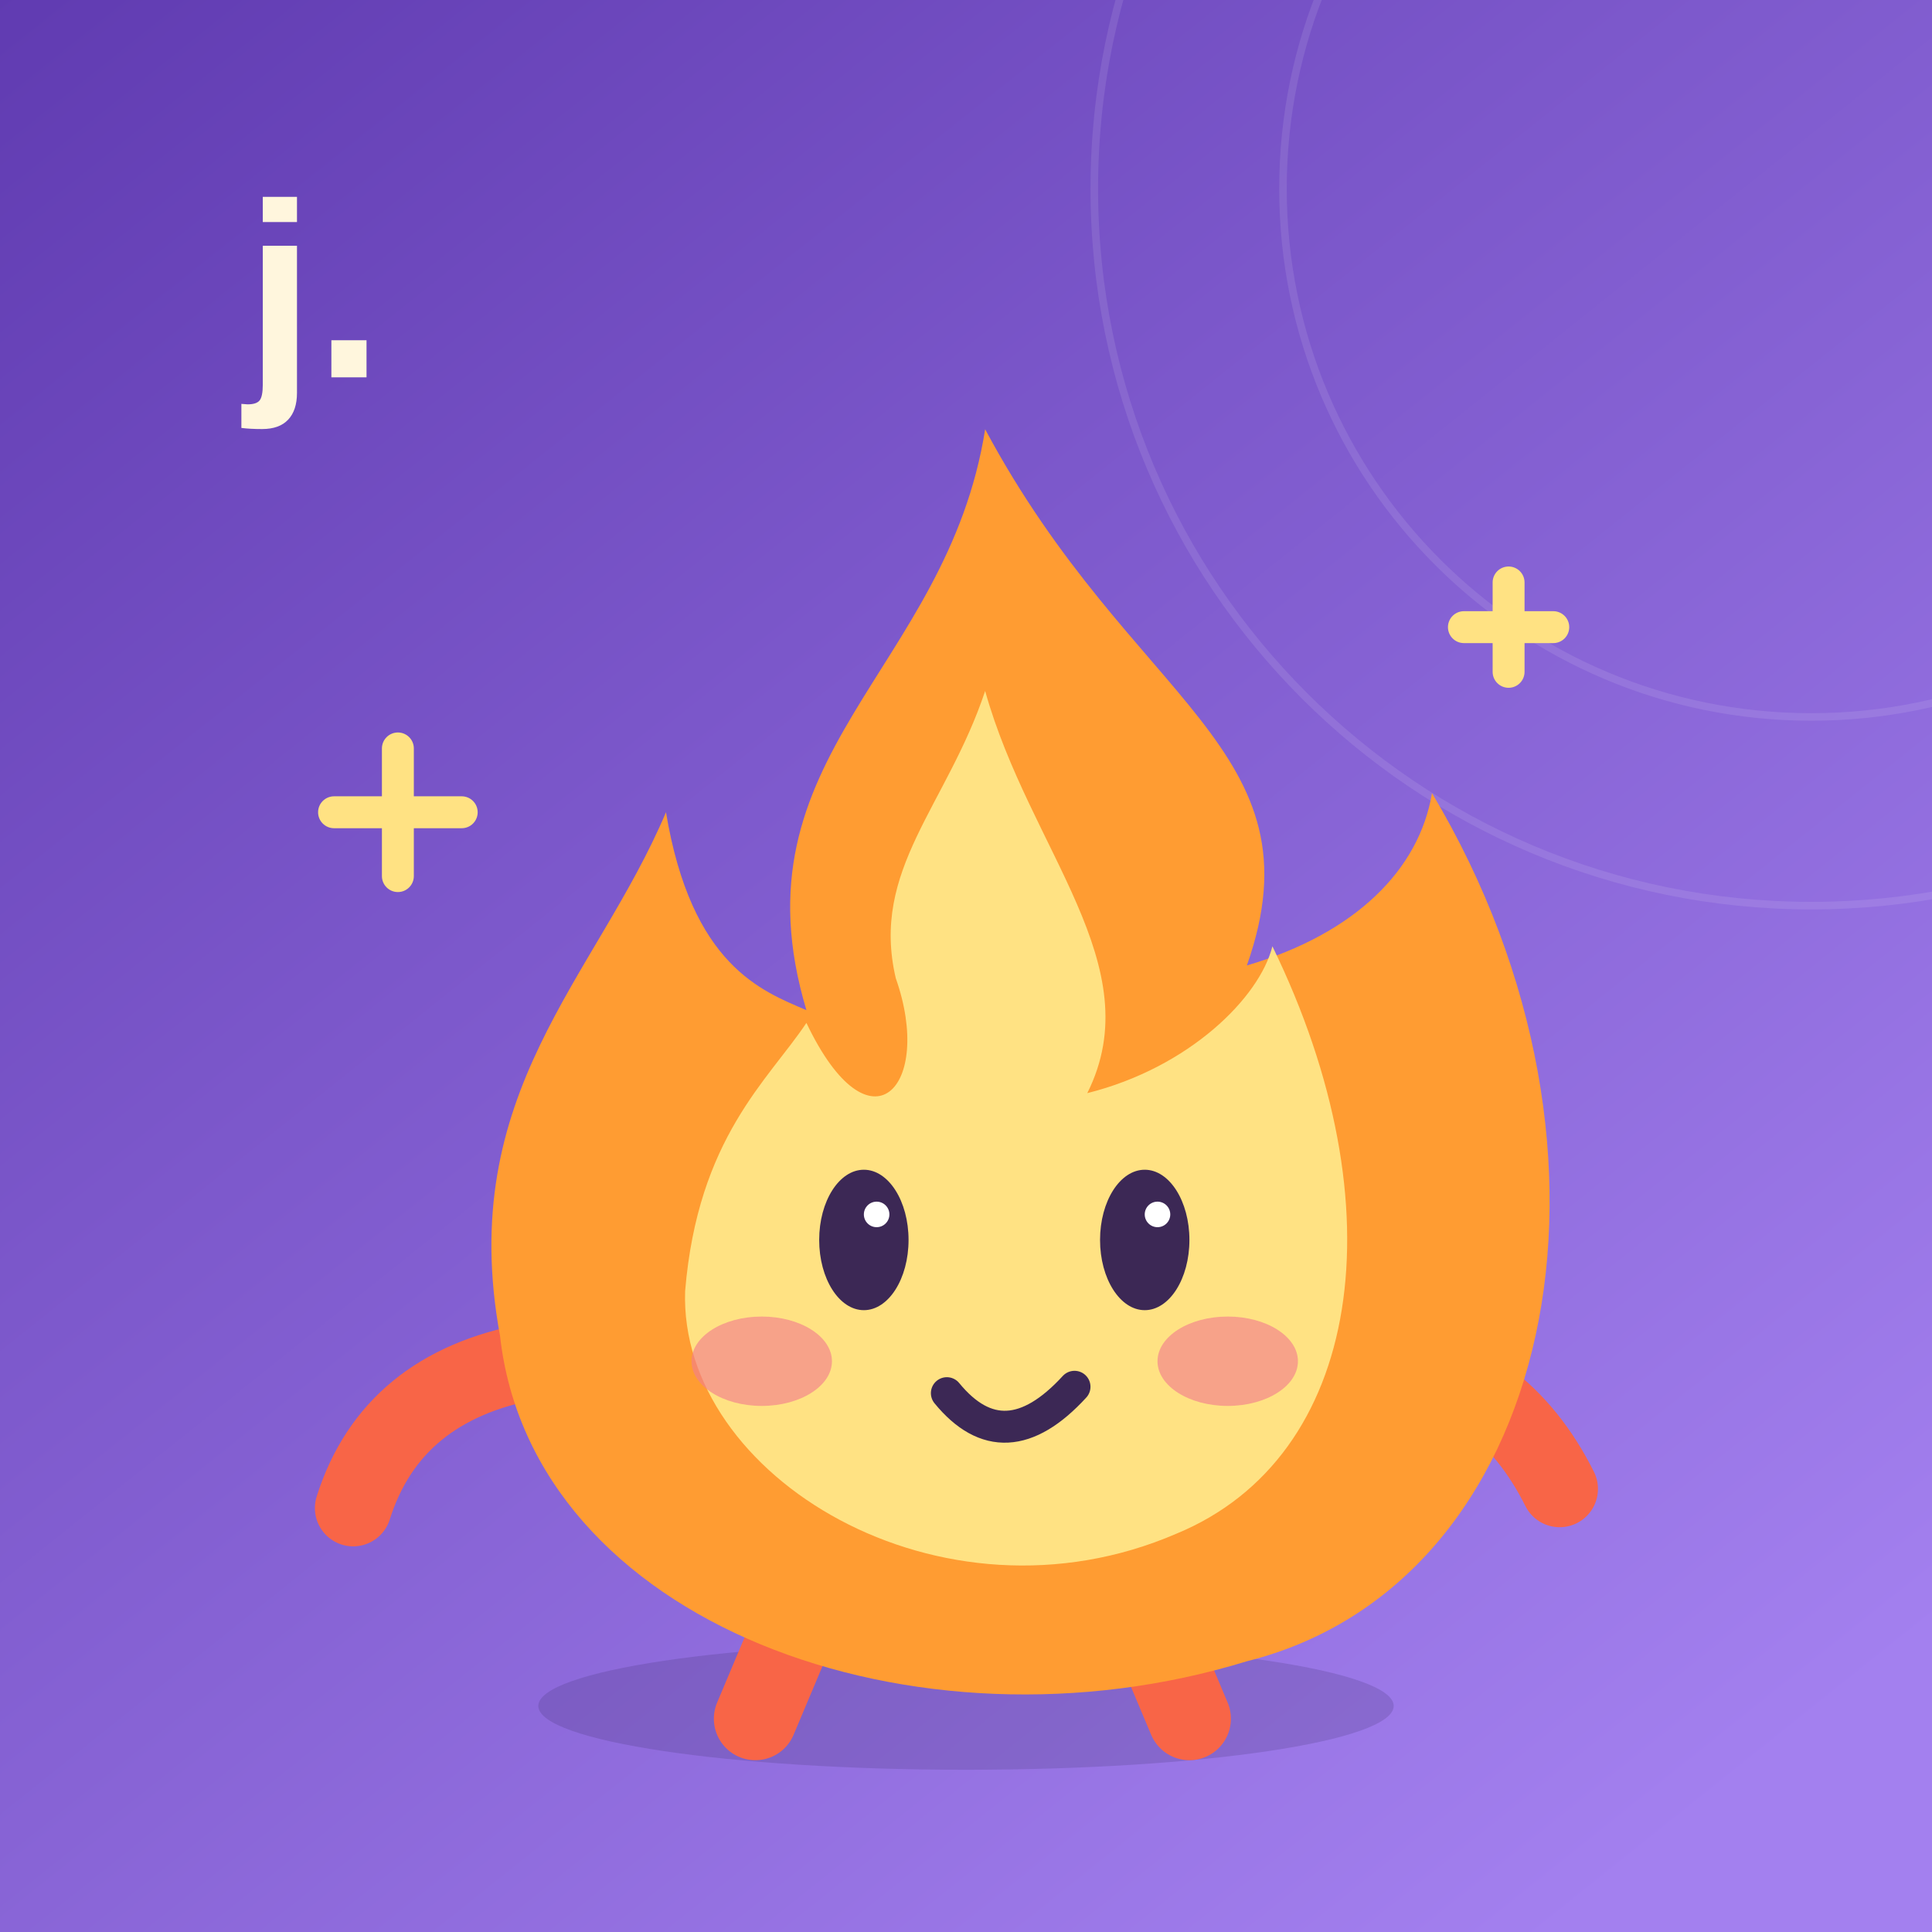
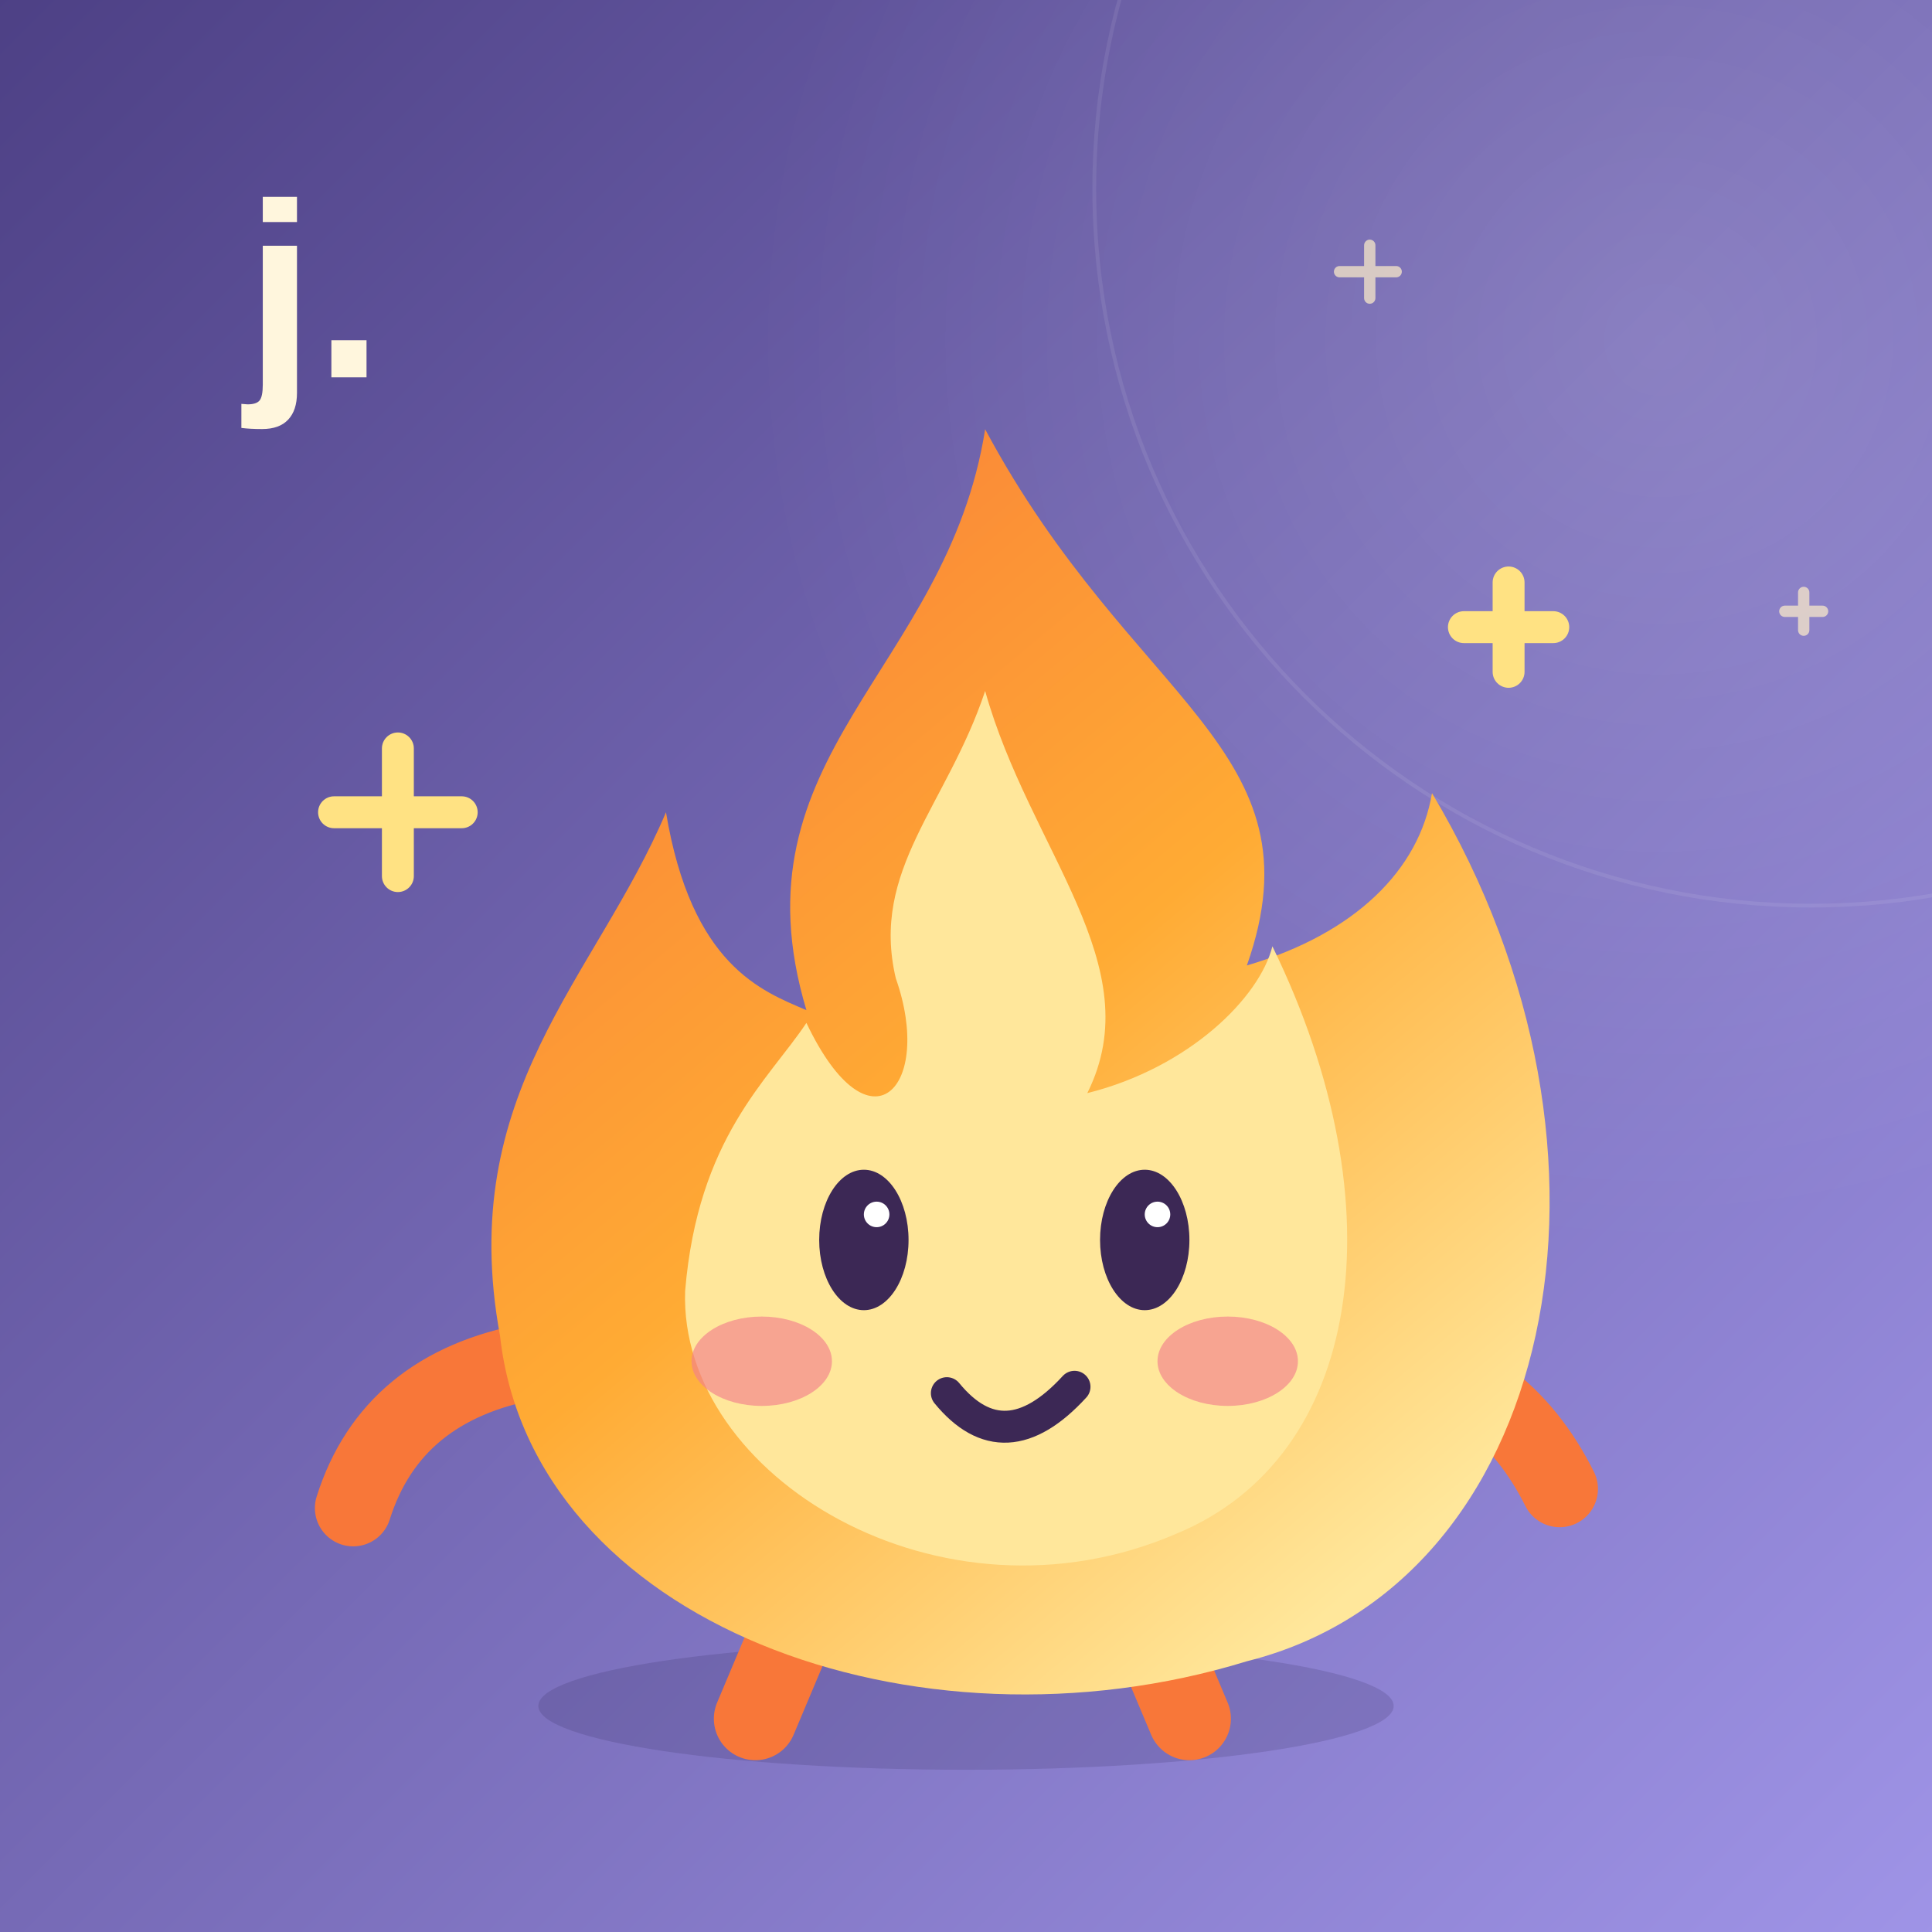
<svg xmlns="http://www.w3.org/2000/svg" viewBox="0 0 512 512">
  <defs>
-     <linearGradient id="bg" x2=".8" y2="1">
-       <stop stop-color="#603bb1" />
-       <stop offset="1" stop-color="#a380ef" />
+     <linearGradient id="bg" x1="0" y1="0" x2="1" y2="1">
+       <stop stop-color="#4d4085" />
+       <stop offset="1" stop-color="#9f94e7" />
    </linearGradient>
+     <radialGradient id="glow">
+       <stop stop-color="#ffffff" stop-opacity=".14" />
+       <stop offset="1" stop-color="#ffffff" stop-opacity="0" />
+     </radialGradient>
  </defs>
  <rect width="512" height="512" fill="url(#bg)" />
-   <circle cx="480" cy="50" r="190" stroke="#ffffff" stroke-opacity=".1" stroke-width="2" fill="none" />
-   <circle cx="480" cy="50" r="140" stroke="#ffffff" stroke-opacity=".1" stroke-width="2" fill="none" />
+   <circle cx="440" cy="90" r="240" fill="url(#glow)" />
+   <path d="M355 72h15m-7-7v14M473 162h10m-5-5v10" stroke="#fff0c9" stroke-opacity=".7" stroke-width="3" stroke-linecap="round" />
+   <circle cx="480" cy="50" r="190" stroke="#ffffff" stroke-opacity=".08" fill="none" />
  <text x="65" y="100" fill="#fff6dd" font-family="Arial" font-size="66" font-weight="bold">j.</text>
  <svg x="53" y="85" width="406" height="406" viewBox="0 0 240 240" role="img" aria-label="Огонёк горит">
+     <defs>
+       <linearGradient id="flame-amber-lit" x1="0" y1="0" x2="0.7" y2="1">
+         <stop stop-color="#f87739" />
+         <stop offset=".55" stop-color="#ffab34" />
+         <stop offset="1" stop-color="#ffe79b" />
+       </linearGradient>
+     </defs>
    <ellipse cx="120" cy="217" rx="67" ry="10" fill="#211846" opacity=".16" />
-     <path d="M52 163 Q30 167 24 186 M185 162 Q204 165 213 183" fill="none" stroke="#f86547" stroke-width="12" stroke-linecap="round" />
-     <path d="M95 200 L87 219 M147 200 L155 219" fill="none" stroke="#f86547" stroke-width="13" stroke-linecap="round" />
-     <path d="M123 17 C146 60 176 67 164 101 C181 96 191 86 193 74 C227 131 212 198 164 210 C112 226 52 204 47 159 C40 121 62 103 73 77 C77 101 88 105 95 108 C83 68 117 55 123 17Z" fill="#ff9c32" />
-     <path d="M123 58 C130 83 149 101 139 121 C155 117 166 106 168 98 C188 139 182 178 153 190 C116 206 75 181 76 152 C78 128 89 119 95 110 C105 131 115 120 109 103 C105 86 117 76 123 58Z" fill="#ffe283" />
+     <path d="M52 163 Q30 167 24 186 M185 162 Q204 165 213 183" fill="none" stroke="#f87739" stroke-width="12" stroke-linecap="round" />
+     <path d="M95 200 L87 219 M147 200 L155 219" fill="none" stroke="#f87739" stroke-width="13" stroke-linecap="round" />
+     <path d="M123 17 C146 60 176 67 164 101 C181 96 191 86 193 74 C227 131 212 198 164 210 C112 226 52 204 47 159 C40 121 62 103 73 77 C77 101 88 105 95 108 C83 68 117 55 123 17Z" fill="url(#flame-amber-lit)" />
+     <path d="M123 58 C130 83 149 101 139 121 C155 117 166 106 168 98 C188 139 182 178 153 190 C116 206 75 181 76 152 C78 128 89 119 95 110 C105 131 115 120 109 103 C105 86 117 76 123 58Z" fill="#ffe79b" />
    <ellipse cx="88" cy="163" rx="11" ry="7" fill="#f2808c" opacity=".65" />
    <ellipse cx="161" cy="163" rx="11" ry="7" fill="#f2808c" opacity=".65" />
    <ellipse cx="104" cy="144" rx="7" ry="11" fill="#3c2855" />
    <ellipse cx="148" cy="144" rx="7" ry="11" fill="#3c2855" />
    <circle cx="106" cy="140" r="2" fill="white" />
    <circle cx="150" cy="140" r="2" fill="white" />
    <path d="M117 168 Q126 179 137 167" fill="none" stroke="#3c2855" stroke-width="5" stroke-linecap="round" />
    <path d="M31 67v20m-10-10h20 M205 41v14m-7-7h14" stroke="#ffe283" stroke-width="5" stroke-linecap="round" />
  </svg>
</svg>
